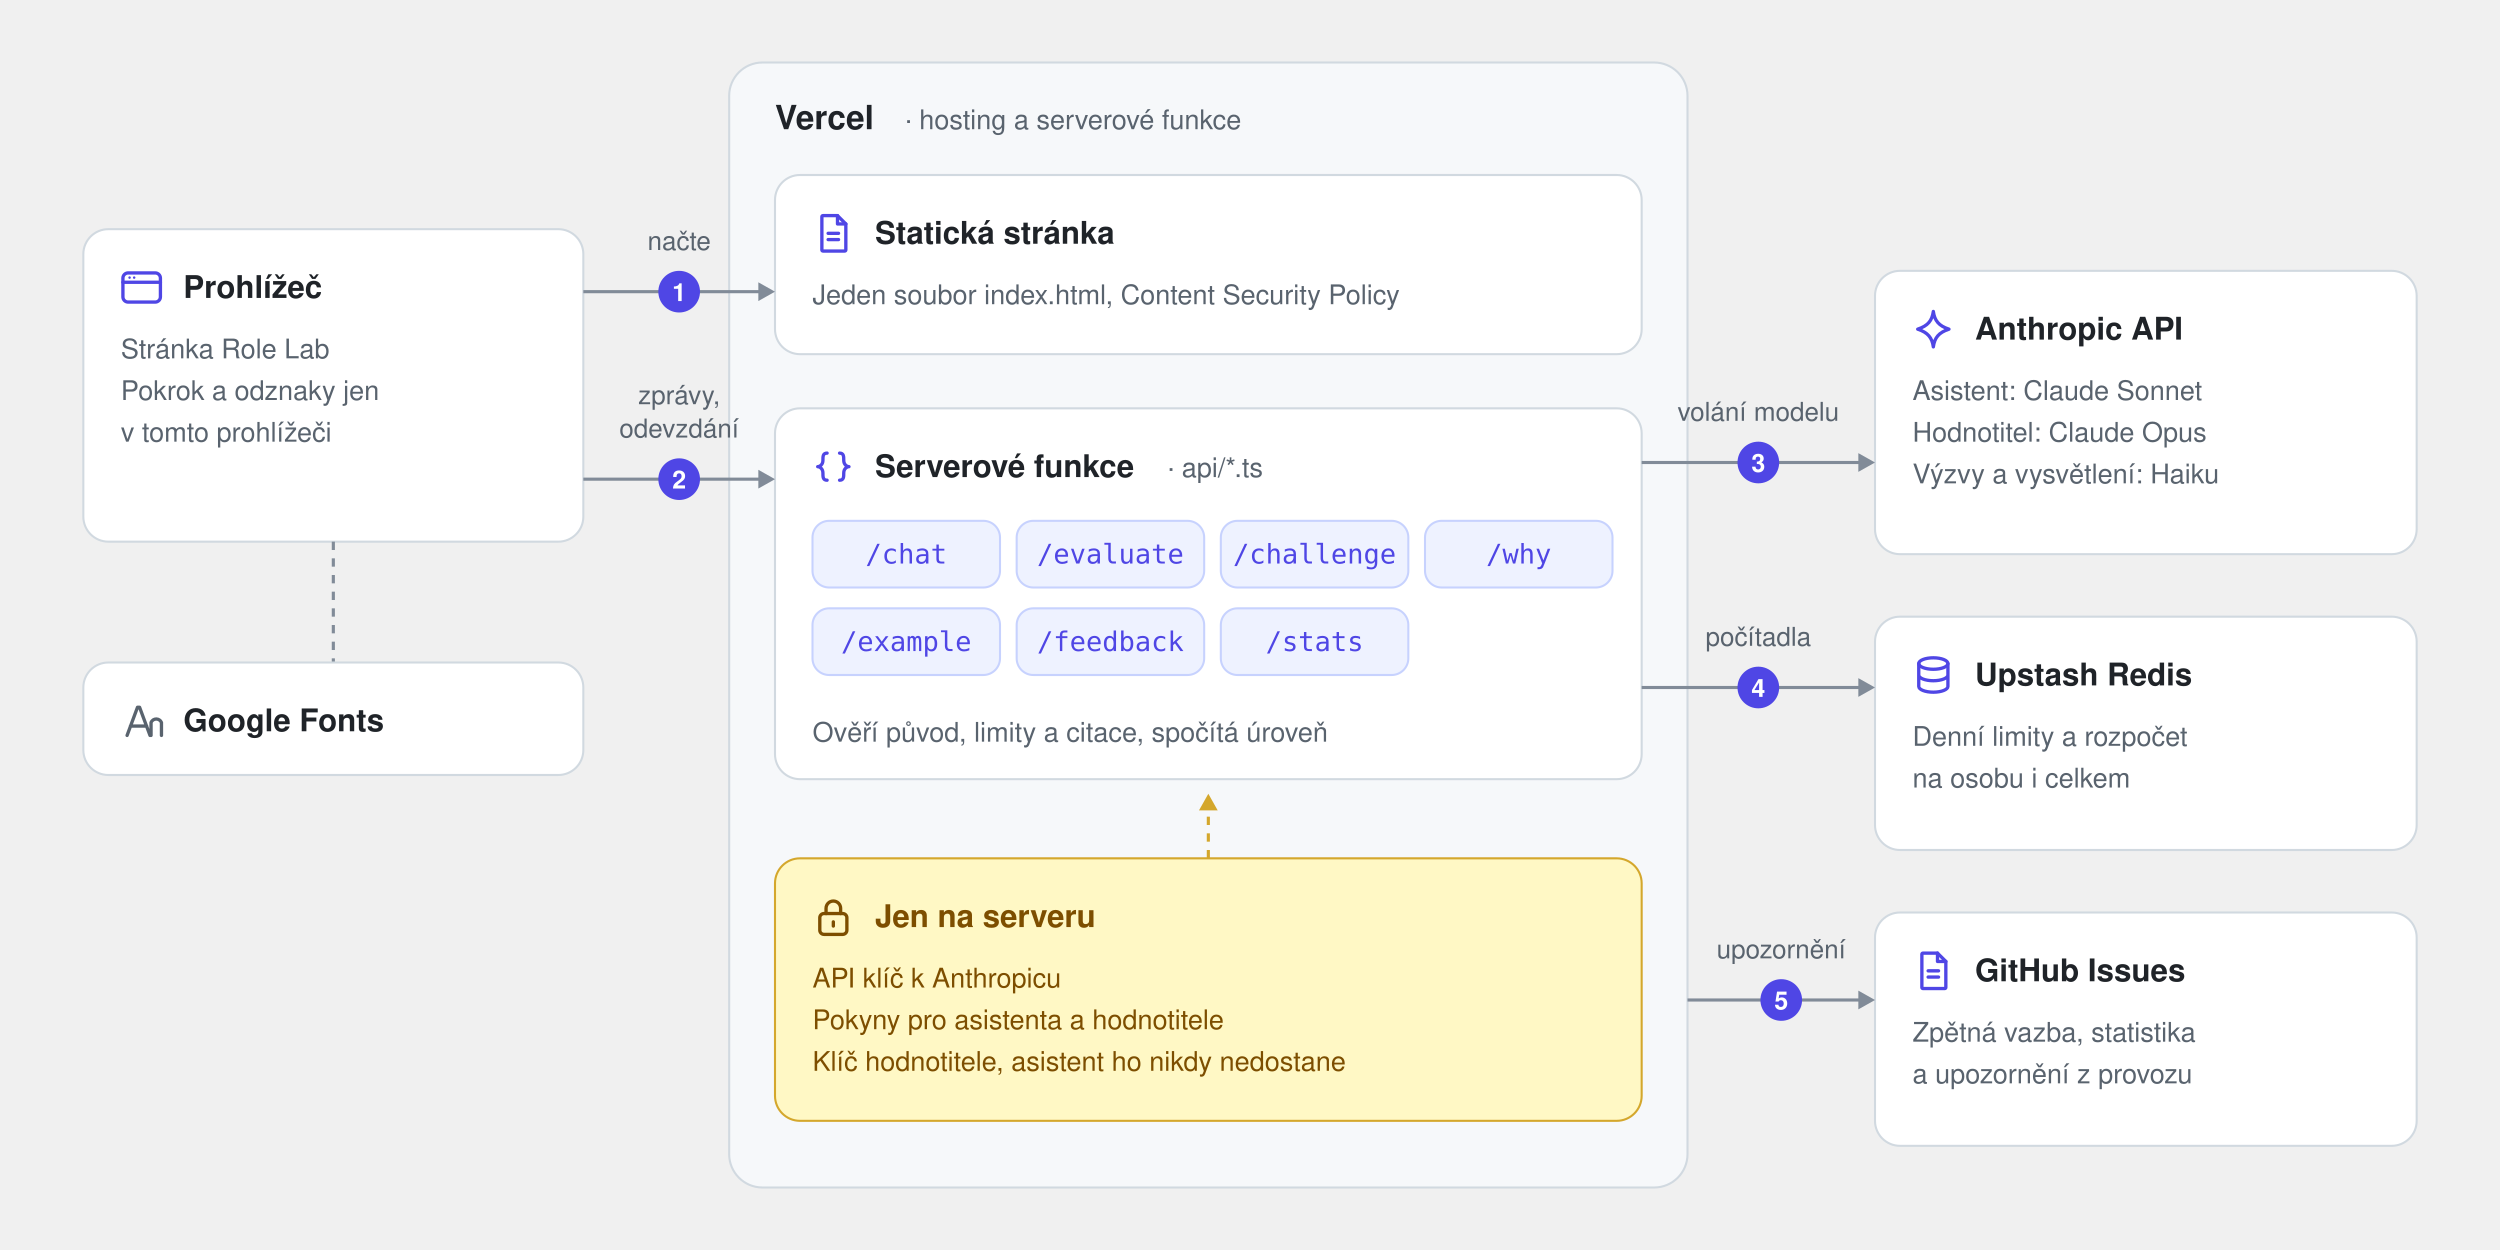
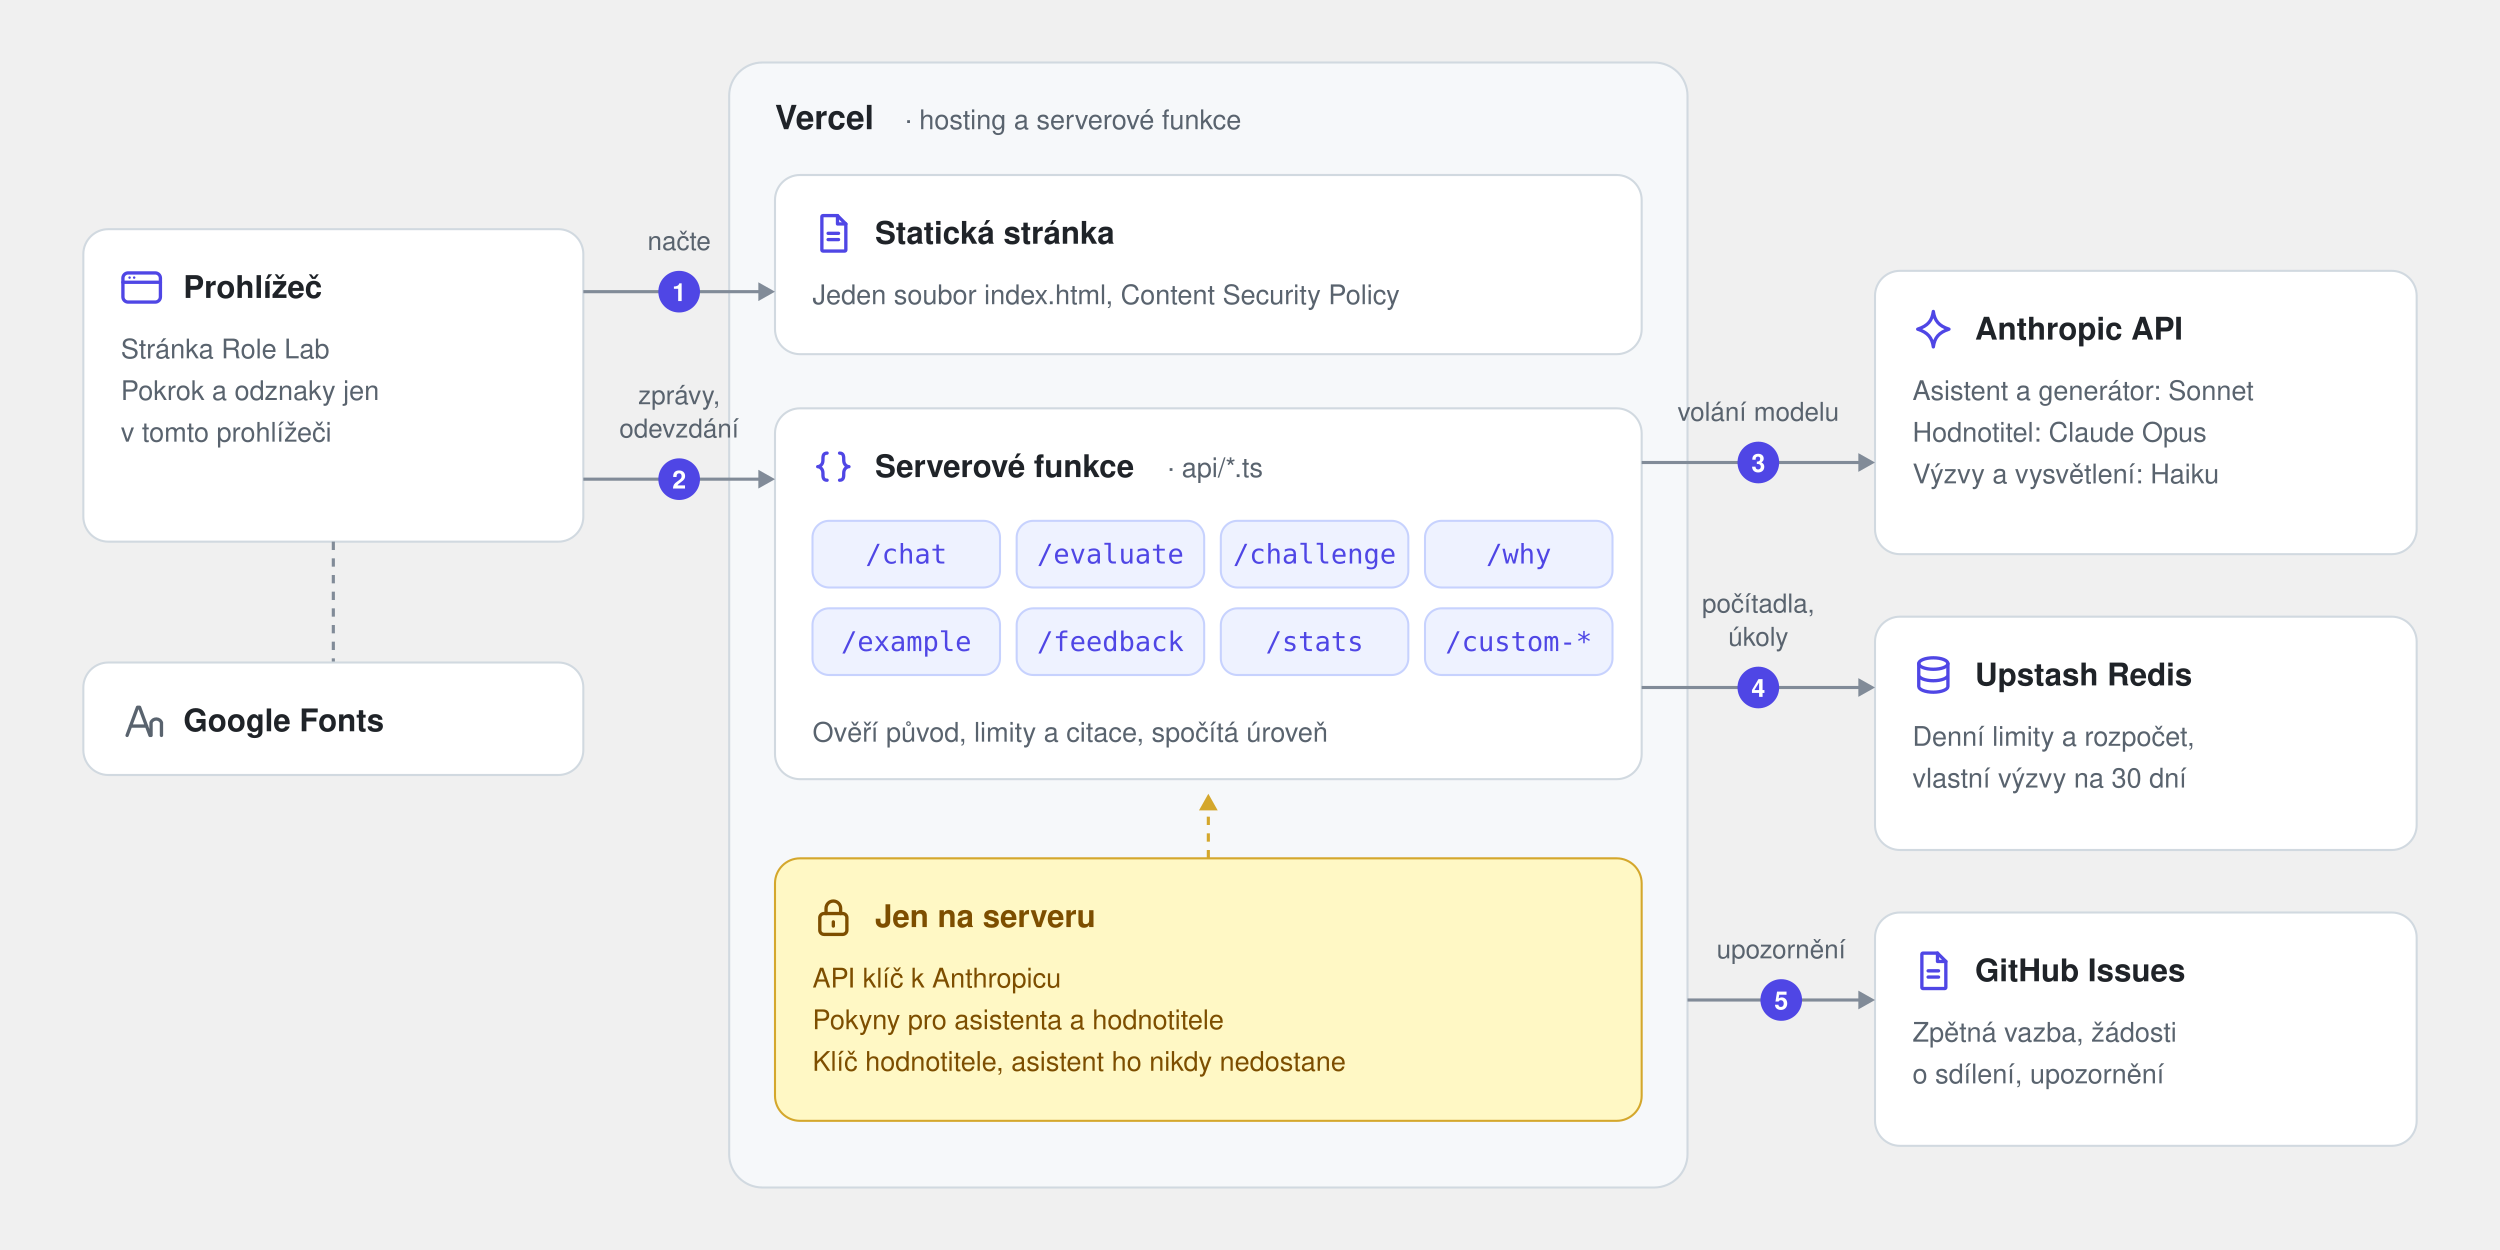
<svg xmlns="http://www.w3.org/2000/svg" width="1200" height="600" viewBox="0 0 1200 600" font-family="-apple-system, BlinkMacSystemFont, 'Segoe UI', Helvetica, Arial, sans-serif" role="img" aria-label="Schéma infrastruktury Role Lab: prohlížeč, Vercel se statickou stránkou a serverovými funkcemi, Anthropic API, Upstash Redis a GitHub Issues">
  <rect x="40" y="110" width="240" height="150" rx="12" fill="#ffffff" stroke="#d1d9e0" />
  <g transform="translate(58 128)" fill="none" stroke="#4f46e5" stroke-width="1.6" stroke-linecap="round" stroke-linejoin="round" color="#4f46e5">
    <rect x="1" y="3" width="18" height="14" rx="2.5" />
    <path d="M1 7.5h18" />
    <circle cx="4.2" cy="5.25" r=".6" fill="currentColor" stroke="none" />
    <circle cx="6.4" cy="5.25" r=".6" fill="currentColor" stroke="none" />
  </g>
  <text x="88" y="143" font-size="15" font-weight="600" fill="#1f2328" text-anchor="start">Prohlížeč</text>
  <text x="58" y="172" font-size="13" font-weight="400" fill="#59636e" text-anchor="start">Stránka Role Lab</text>
  <text x="58" y="192" font-size="13" font-weight="400" fill="#59636e" text-anchor="start">Pokrok a odznaky jen</text>
  <text x="58" y="212" font-size="13" font-weight="400" fill="#59636e" text-anchor="start">v tomto prohlížeči</text>
  <path d="M160 260V318" stroke="#818b98" stroke-width="1.5" stroke-dasharray="4 4" />
  <rect x="40" y="318" width="240" height="54" rx="12" fill="#ffffff" stroke="#d1d9e0" />
  <g transform="translate(58 336)" fill="none" stroke="#59636e" stroke-width="1.6" stroke-linecap="round" stroke-linejoin="round" color="#59636e">
    <path d="M3 17 8 3.5h1L14 17M4.6 12.5h7.8M14.5 17v-6.2a2.7 2.7 0 0 1 5 0V17" />
  </g>
  <text x="88" y="351" font-size="15" font-weight="600" fill="#1f2328" text-anchor="start">Google Fonts</text>
  <rect x="350" y="30" width="460" height="540" rx="16" fill="#f6f8fa" stroke="#d1d9e0" />
  <text x="372" y="62" font-size="16" font-weight="700" fill="#1f2328" text-anchor="start">Vercel</text>
  <text x="434" y="62" font-size="13" font-weight="400" fill="#59636e" text-anchor="start">· hosting a serverové funkce</text>
  <rect x="372" y="84" width="416" height="86" rx="12" fill="#ffffff" stroke="#d1d9e0" />
  <g transform="translate(390 102)" fill="none" stroke="#4f46e5" stroke-width="1.6" stroke-linecap="round" stroke-linejoin="round" color="#4f46e5">
    <path d="M5 1.5h7l4 4V18a.5.5 0 0 1-.5.5h-10.5A.5.5 0 0 1 4.5 18V2a.5.5 0 0 1 .5-.5z" />
    <path d="M12 1.5V5.5h4M7.5 10h5M7.5 13h5" />
  </g>
  <text x="420" y="117" font-size="15" font-weight="600" fill="#1f2328" text-anchor="start">Statická stránka</text>
  <text x="390" y="146" font-size="13" font-weight="400" fill="#59636e" text-anchor="start">Jeden soubor index.html, Content Security Policy</text>
  <rect x="372" y="196" width="416" height="178" rx="12" fill="#ffffff" stroke="#d1d9e0" />
  <g transform="translate(390 214)" fill="none" stroke="#4f46e5" stroke-width="1.6" stroke-linecap="round" stroke-linejoin="round" color="#4f46e5">
    <path d="M7 3.5C5 3.5 5 5 5 7s-1.5 3-2.5 3C3.5 10 5 11 5 13s0 3.5 2 3.5M13 3.5c2 0 2 1.5 2 3.5s1.5 3 2.5 3c-1 0-2.5 1-2.5 3s0 3.5-2 3.5" />
  </g>
  <text x="420" y="229" font-size="15" font-weight="600" fill="#1f2328" text-anchor="start">Serverové funkce</text>
  <text x="560" y="229" font-size="13" font-weight="400" fill="#59636e" text-anchor="start">· api/*.ts</text>
  <rect x="390" y="250" width="90" height="32" rx="8" fill="#eef2ff" stroke="#c7d2fe" />
  <text x="435" y="270.5" font-size="13" font-family="ui-monospace, SFMono-Regular, Menlo, Consolas, monospace" fill="#4f46e5" text-anchor="middle">/chat</text>
  <rect x="488" y="250" width="90" height="32" rx="8" fill="#eef2ff" stroke="#c7d2fe" />
  <text x="533" y="270.5" font-size="13" font-family="ui-monospace, SFMono-Regular, Menlo, Consolas, monospace" fill="#4f46e5" text-anchor="middle">/evaluate</text>
  <rect x="586" y="250" width="90" height="32" rx="8" fill="#eef2ff" stroke="#c7d2fe" />
  <text x="631" y="270.5" font-size="13" font-family="ui-monospace, SFMono-Regular, Menlo, Consolas, monospace" fill="#4f46e5" text-anchor="middle">/challenge</text>
  <rect x="684" y="250" width="90" height="32" rx="8" fill="#eef2ff" stroke="#c7d2fe" />
  <text x="729" y="270.5" font-size="13" font-family="ui-monospace, SFMono-Regular, Menlo, Consolas, monospace" fill="#4f46e5" text-anchor="middle">/why</text>
  <rect x="390" y="292" width="90" height="32" rx="8" fill="#eef2ff" stroke="#c7d2fe" />
  <text x="435" y="312.5" font-size="13" font-family="ui-monospace, SFMono-Regular, Menlo, Consolas, monospace" fill="#4f46e5" text-anchor="middle">/example</text>
  <rect x="488" y="292" width="90" height="32" rx="8" fill="#eef2ff" stroke="#c7d2fe" />
  <text x="533" y="312.5" font-size="13" font-family="ui-monospace, SFMono-Regular, Menlo, Consolas, monospace" fill="#4f46e5" text-anchor="middle">/feedback</text>
  <rect x="586" y="292" width="90" height="32" rx="8" fill="#eef2ff" stroke="#c7d2fe" />
  <text x="631" y="312.5" font-size="13" font-family="ui-monospace, SFMono-Regular, Menlo, Consolas, monospace" fill="#4f46e5" text-anchor="middle">/stats</text>
+   <rect x="684" y="292" width="90" height="32" rx="8" fill="#eef2ff" stroke="#c7d2fe" />
+   <text x="729" y="312.5" font-size="13" font-family="ui-monospace, SFMono-Regular, Menlo, Consolas, monospace" fill="#4f46e5" text-anchor="middle">/custom-*</text>
  <text x="390" y="356" font-size="13" font-weight="400" fill="#59636e" text-anchor="start">Ověří původ, limity a citace, spočítá úroveň</text>
  <path d="M580 412V382" stroke="#d4a72c" stroke-width="1.5" stroke-dasharray="4 4" />
  <path d="M575.5 389L580 381L584.5 389z" fill="#d4a72c" />
  <rect x="372" y="412" width="416" height="126" rx="12" fill="#fff8c5" stroke="#d4a72c" />
  <g transform="translate(390 430)" fill="none" stroke="#7d4e00" stroke-width="1.6" stroke-linecap="round" stroke-linejoin="round" color="#7d4e00">
    <rect x="3.5" y="8.5" width="13" height="10" rx="2" />
    <path d="M6.5 8.5V6a3.5 3.5 0 0 1 7 0v2.5M10 12.5v2" />
  </g>
  <text x="420" y="445" font-size="15" font-weight="600" fill="#7d4e00" text-anchor="start">Jen na serveru</text>
  <text x="390" y="474" font-size="13" font-weight="400" fill="#7d4e00" text-anchor="start">API klíč k Anthropicu</text>
  <text x="390" y="494" font-size="13" font-weight="400" fill="#7d4e00" text-anchor="start">Pokyny pro asistenta a hodnotitele</text>
  <text x="390" y="514" font-size="13" font-weight="400" fill="#7d4e00" text-anchor="start">Klíč hodnotitele, asistent ho nikdy nedostane</text>
  <rect x="900" y="130" width="260" height="136" rx="12" fill="#ffffff" stroke="#d1d9e0" />
  <g transform="translate(918 148)" fill="none" stroke="#4f46e5" stroke-width="1.6" stroke-linecap="round" stroke-linejoin="round" color="#4f46e5">
    <path d="M10 1.5c.6 4.4 2.6 6.9 7.5 8.5-4.9 1.6-6.9 4.1-7.5 8.5-.6-4.4-2.6-6.9-7.5-8.5 4.9-1.6 6.9-4.1 7.5-8.5z" />
  </g>
  <text x="948" y="163" font-size="15" font-weight="600" fill="#1f2328" text-anchor="start">Anthropic API</text>
-   <text x="918" y="192" font-size="13" font-weight="400" fill="#59636e" text-anchor="start">Asistent: Claude Sonnet</text>
+   <text x="918" y="192" font-size="13" font-weight="400" fill="#59636e" text-anchor="start">Asistent a generátor: Sonnet</text>
  <text x="918" y="212" font-size="13" font-weight="400" fill="#59636e" text-anchor="start">Hodnotitel: Claude Opus</text>
  <text x="918" y="232" font-size="13" font-weight="400" fill="#59636e" text-anchor="start">Výzvy a vysvětlení: Haiku</text>
  <rect x="900" y="296" width="260" height="112" rx="12" fill="#ffffff" stroke="#d1d9e0" />
  <g transform="translate(918 314)" fill="none" stroke="#4f46e5" stroke-width="1.6" stroke-linecap="round" stroke-linejoin="round" color="#4f46e5">
    <ellipse cx="10" cy="4.5" rx="7" ry="2.75" />
    <path d="M3 4.5v11c0 1.5 3.1 2.75 7 2.75s7-1.25 7-2.75v-11M3 10c0 1.5 3.1 2.75 7 2.75s7-1.25 7-2.75" />
  </g>
  <text x="948" y="329" font-size="15" font-weight="600" fill="#1f2328" text-anchor="start">Upstash Redis</text>
-   <text x="918" y="358" font-size="13" font-weight="400" fill="#59636e" text-anchor="start">Denní limity a rozpočet</text>
-   <text x="918" y="378" font-size="13" font-weight="400" fill="#59636e" text-anchor="start">na osobu i celkem</text>
+   <text x="918" y="358" font-size="13" font-weight="400" fill="#59636e" text-anchor="start">Denní limity a rozpočet,</text>
+   <text x="918" y="378" font-size="13" font-weight="400" fill="#59636e" text-anchor="start">vlastní výzvy na 30 dní</text>
  <rect x="900" y="438" width="260" height="112" rx="12" fill="#ffffff" stroke="#d1d9e0" />
  <g transform="translate(918 456)" fill="none" stroke="#4f46e5" stroke-width="1.6" stroke-linecap="round" stroke-linejoin="round" color="#4f46e5">
    <path d="M5 1.5h7l4 4V18a.5.5 0 0 1-.5.5h-10.5A.5.5 0 0 1 4.5 18V2a.5.5 0 0 1 .5-.5z" />
    <path d="M12 1.5V5.5h4M7.5 10h5M7.5 13h5" />
  </g>
  <text x="948" y="471" font-size="15" font-weight="600" fill="#1f2328" text-anchor="start">GitHub Issues</text>
-   <text x="918" y="500" font-size="13" font-weight="400" fill="#59636e" text-anchor="start">Zpětná vazba, statistika</text>
-   <text x="918" y="520" font-size="13" font-weight="400" fill="#59636e" text-anchor="start">a upozornění z provozu</text>
+   <text x="918" y="500" font-size="13" font-weight="400" fill="#59636e" text-anchor="start">Zpětná vazba, žádosti</text>
+   <text x="918" y="520" font-size="13" font-weight="400" fill="#59636e" text-anchor="start">o sdílení, upozornění</text>
  <path d="M280 140H365" stroke="#818b98" stroke-width="1.5" fill="none" />
  <path d="M364 135.5L372 140L364 144.5z" fill="#818b98" />
  <circle cx="326" cy="140" r="10" fill="#4f46e5" />
  <text x="326" y="144.5" font-size="12" font-weight="700" fill="#ffffff" text-anchor="middle">1</text>
  <text x="326" y="120" font-size="12.5" font-weight="400" fill="#59636e" text-anchor="middle">načte</text>
  <path d="M280 230H365" stroke="#818b98" stroke-width="1.5" fill="none" />
  <path d="M364 225.5L372 230L364 234.5z" fill="#818b98" />
  <circle cx="326" cy="230" r="10" fill="#4f46e5" />
  <text x="326" y="234.5" font-size="12" font-weight="700" fill="#ffffff" text-anchor="middle">2</text>
  <text x="326" y="194" font-size="12.5" font-weight="400" fill="#59636e" text-anchor="middle">zprávy,</text>
  <text x="326" y="210" font-size="12.5" font-weight="400" fill="#59636e" text-anchor="middle">odevzdání</text>
  <path d="M788 222H893" stroke="#818b98" stroke-width="1.5" fill="none" />
  <path d="M892 217.5L900 222L892 226.5z" fill="#818b98" />
  <circle cx="844" cy="222" r="10" fill="#4f46e5" />
  <text x="844" y="226.5" font-size="12" font-weight="700" fill="#ffffff" text-anchor="middle">3</text>
  <text x="844" y="202" font-size="12.5" font-weight="400" fill="#59636e" text-anchor="middle">volání modelu</text>
  <path d="M788 330H893" stroke="#818b98" stroke-width="1.5" fill="none" />
  <path d="M892 325.5L900 330L892 334.5z" fill="#818b98" />
  <circle cx="844" cy="330" r="10" fill="#4f46e5" />
  <text x="844" y="334.5" font-size="12" font-weight="700" fill="#ffffff" text-anchor="middle">4</text>
-   <text x="844" y="310" font-size="12.5" font-weight="400" fill="#59636e" text-anchor="middle">počítadla</text>
+   <text x="844" y="294" font-size="12.5" font-weight="400" fill="#59636e" text-anchor="middle">počítadla,</text>
+   <text x="844" y="310" font-size="12.5" font-weight="400" fill="#59636e" text-anchor="middle">úkoly</text>
  <path d="M810 480H893" stroke="#818b98" stroke-width="1.5" fill="none" />
  <path d="M892 475.5L900 480L892 484.5z" fill="#818b98" />
  <circle cx="855" cy="480" r="10" fill="#4f46e5" />
  <text x="855" y="484.5" font-size="12" font-weight="700" fill="#ffffff" text-anchor="middle">5</text>
  <text x="855" y="460" font-size="12.5" font-weight="400" fill="#59636e" text-anchor="middle">upozornění</text>
</svg>
